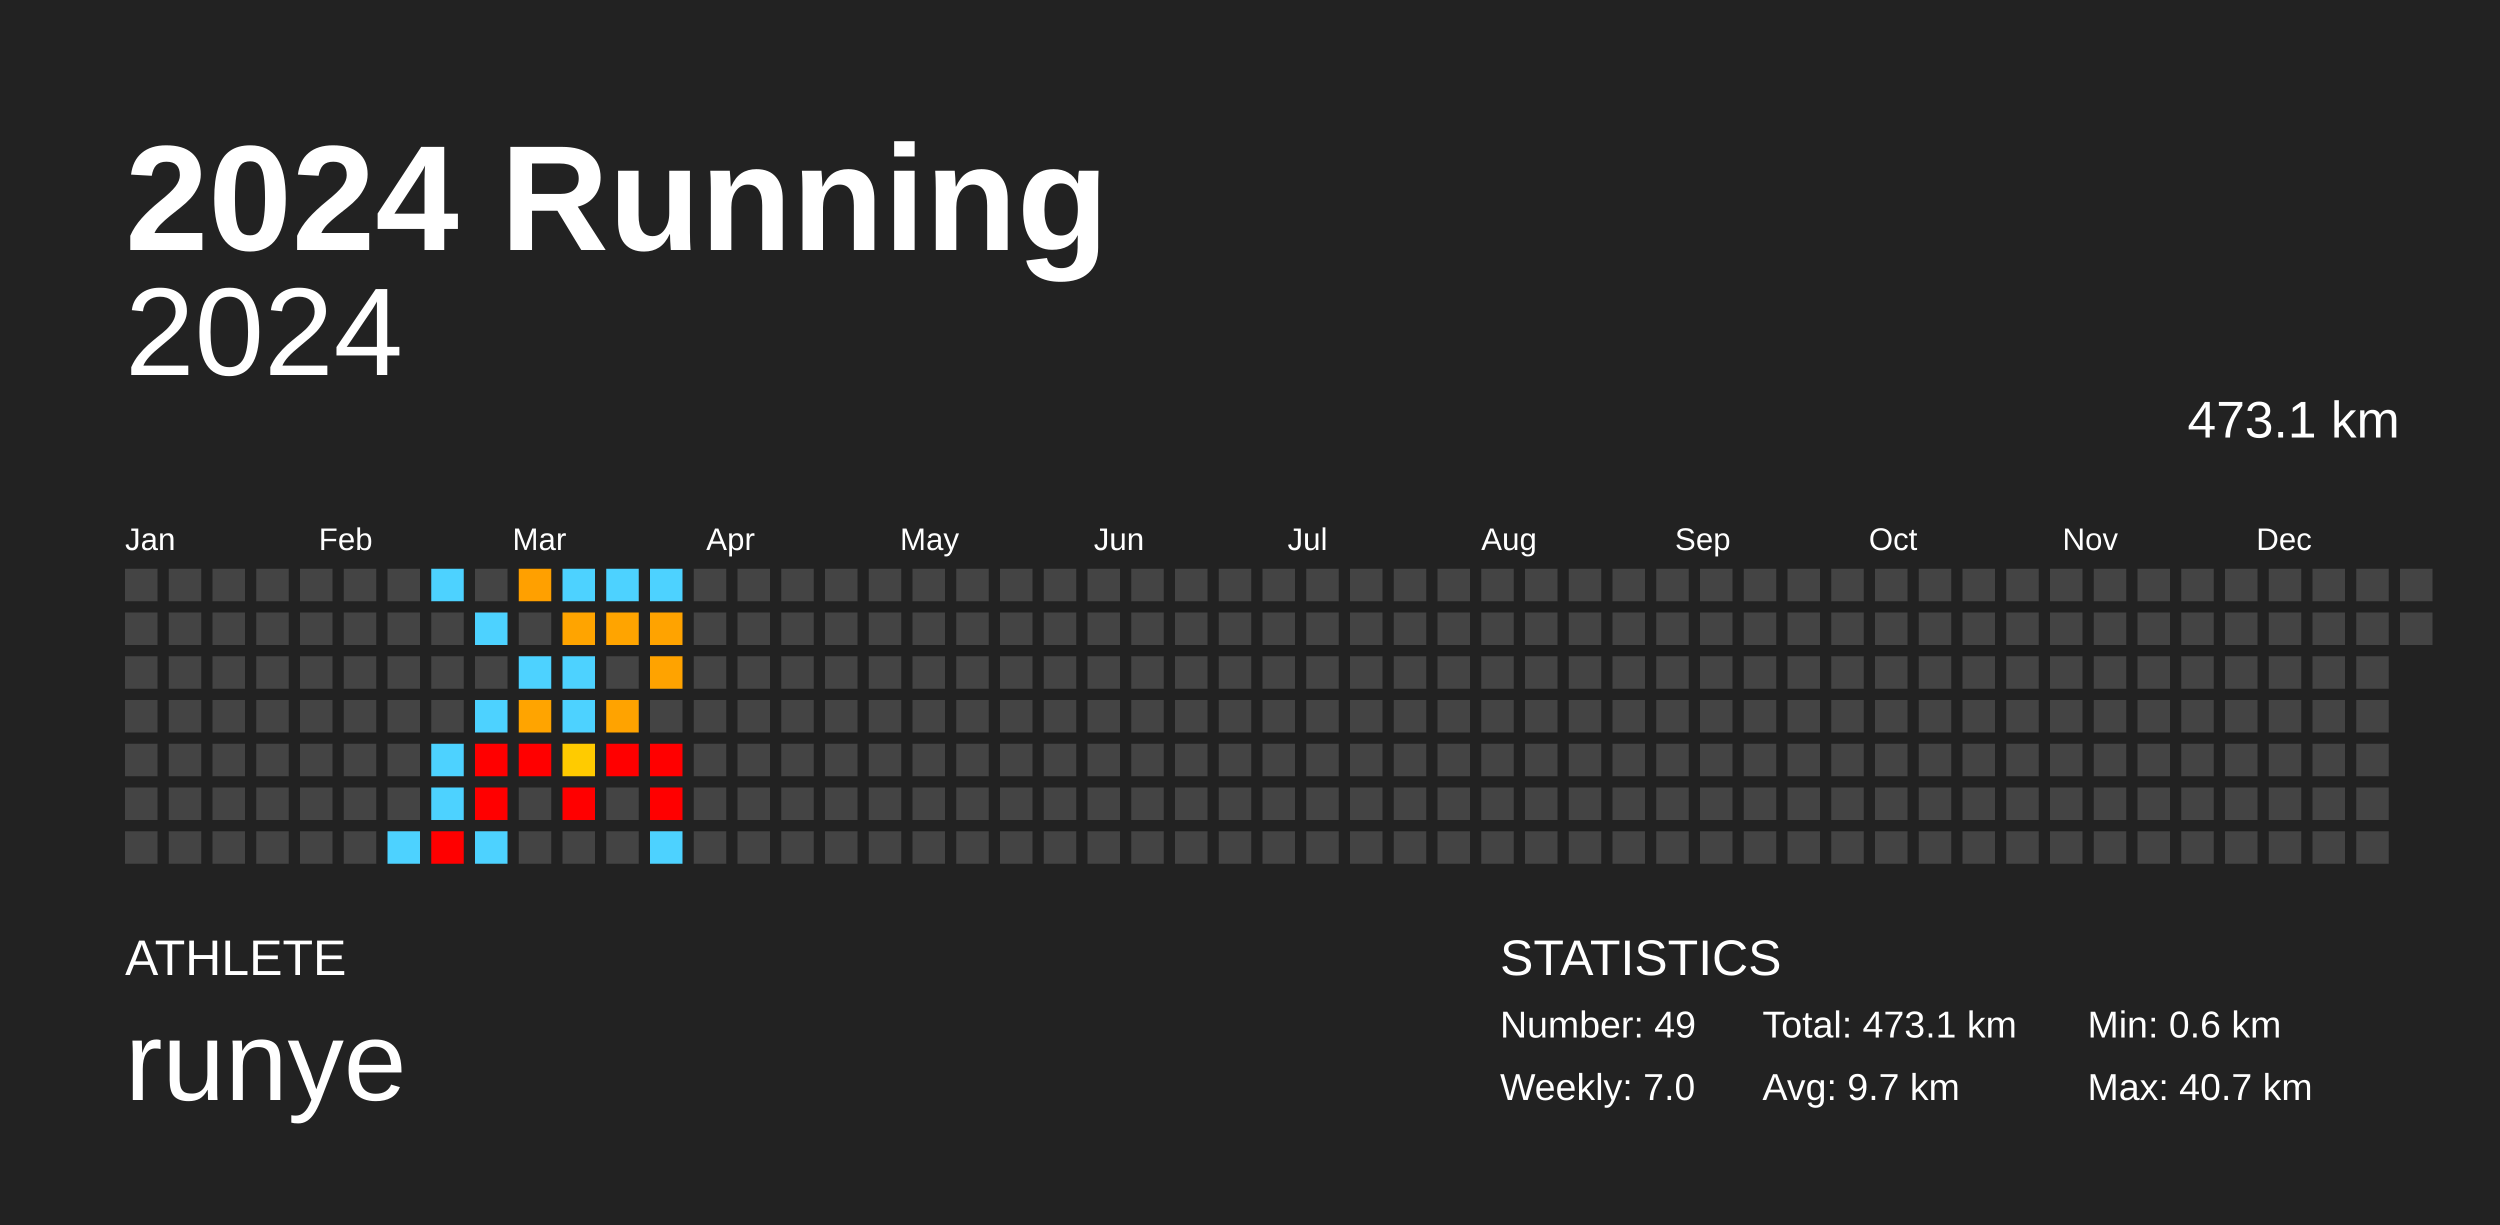
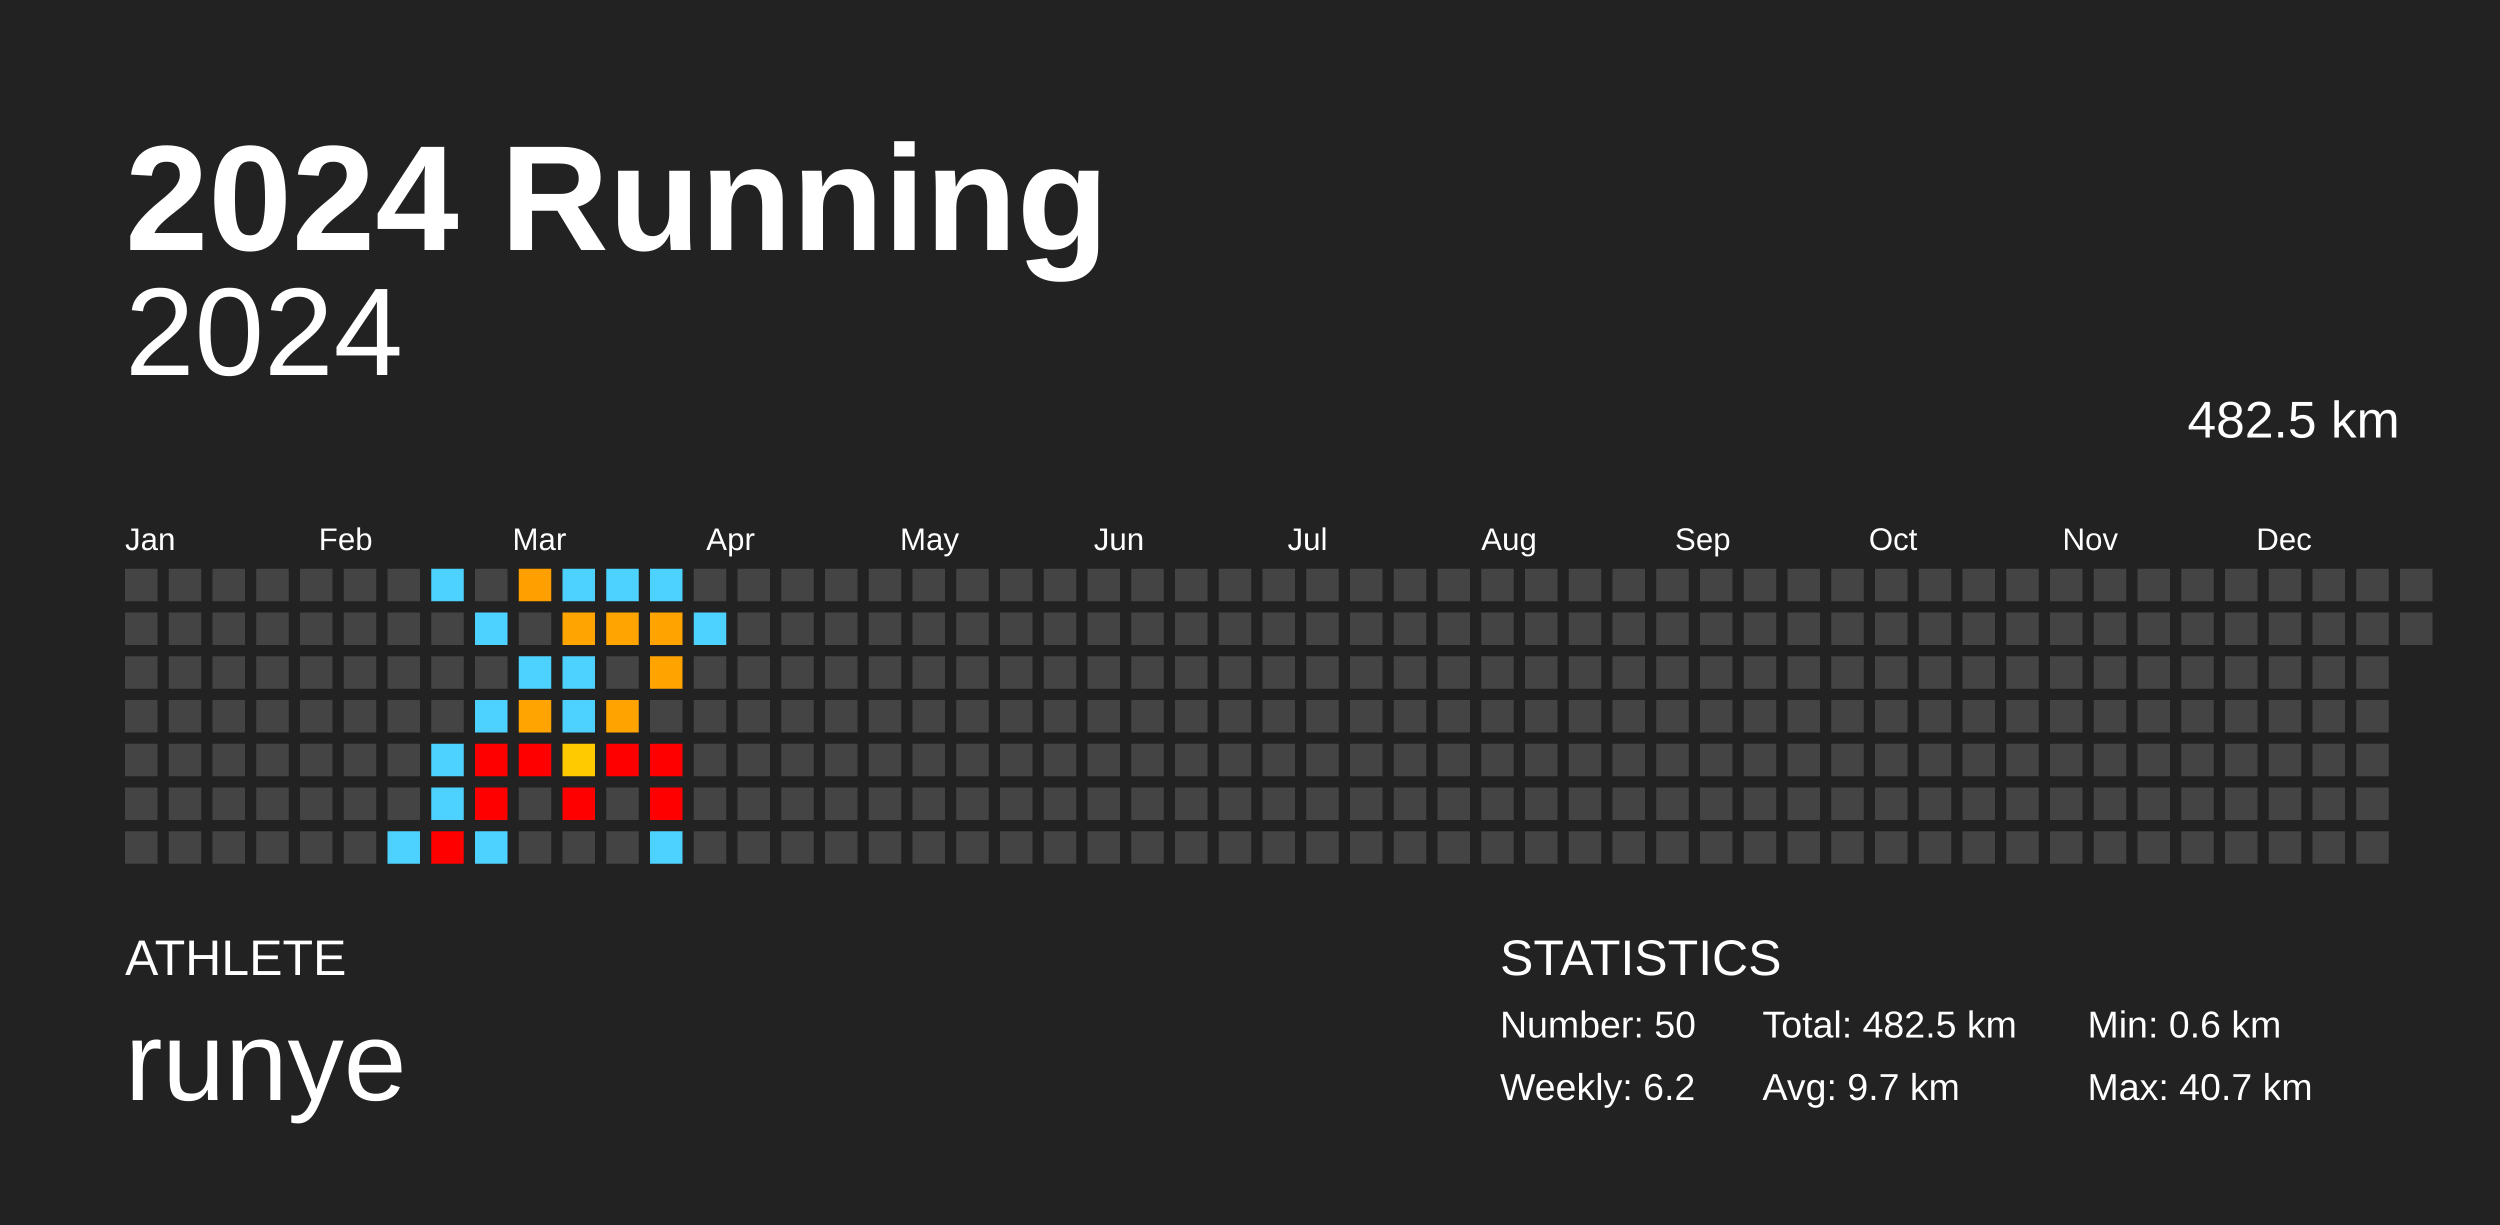
<svg xmlns="http://www.w3.org/2000/svg" baseProfile="full" height="98mm" version="1.1" viewBox="0,0,200,98" width="200mm">
  <defs />
  <rect fill="#222222" height="98" width="200" x="0" y="0" />
  <text fill="#FFFFFF" style="font-size:12px; font-family:Arial; font-weight:bold;" x="10" y="20">2024 Running</text>
  <text fill="#FFFFFF" style="font-size:4px; font-family:Arial" x="10" y="78">ATHLETE</text>
  <text fill="#FFFFFF" style="font-size:9px; font-family:Arial" x="10" y="88">runye</text>
  <text fill="#FFFFFF" style="font-size:4px; font-family:Arial" x="120" y="78">STATISTICS</text>
-   <text fill="#FFFFFF" style="font-size:3px; font-family:Arial" x="120" y="83">Number: 49</text>
-   <text fill="#FFFFFF" style="font-size:3px; font-family:Arial" x="120" y="88">Weekly: 7.0</text>
-   <text fill="#FFFFFF" style="font-size:3px; font-family:Arial" x="141" y="83">Total: 473.1 km</text>
+   <text fill="#FFFFFF" style="font-size:3px; font-family:Arial" x="120" y="83">Number: 50</text>
+   <text fill="#FFFFFF" style="font-size:3px; font-family:Arial" x="120" y="88">Weekly: 6.2</text>
+   <text fill="#FFFFFF" style="font-size:3px; font-family:Arial" x="141" y="83">Total: 482.5 km</text>
  <text fill="#FFFFFF" style="font-size:3px; font-family:Arial" x="141" y="88">Avg: 9.7 km</text>
  <text fill="#FFFFFF" style="font-size:3px; font-family:Arial" x="167" y="83">Min: 0.6 km</text>
  <text fill="#FFFFFF" style="font-size:3px; font-family:Arial" x="167" y="88">Max: 40.7 km</text>
  <text alignment-baseline="hanging" fill="#FFFFFF" style="font-size:10.0px; font-family:Arial;" x="10" y="30">2024</text>
-   <text alignment-baseline="hanging" fill="#FFFFFF" style="font-size:4.125px; font-family:Arial;" x="175" y="35">473.1 km</text>
+   <text alignment-baseline="hanging" fill="#FFFFFF" style="font-size:4.125px; font-family:Arial;" x="175" y="35">482.5 km</text>
  <text fill="#FFFFFF" style="font-size:2.5px; font-family:Arial" x="10.0" y="44">Jan</text>
  <text fill="#FFFFFF" style="font-size:2.5px; font-family:Arial" x="25.5" y="44">Feb</text>
  <text fill="#FFFFFF" style="font-size:2.5px; font-family:Arial" x="41.0" y="44">Mar</text>
  <text fill="#FFFFFF" style="font-size:2.5px; font-family:Arial" x="56.5" y="44">Apr</text>
  <text fill="#FFFFFF" style="font-size:2.5px; font-family:Arial" x="72.0" y="44">May</text>
  <text fill="#FFFFFF" style="font-size:2.5px; font-family:Arial" x="87.5" y="44">Jun</text>
  <text fill="#FFFFFF" style="font-size:2.5px; font-family:Arial" x="103.0" y="44">Jul</text>
  <text fill="#FFFFFF" style="font-size:2.5px; font-family:Arial" x="118.5" y="44">Aug</text>
  <text fill="#FFFFFF" style="font-size:2.5px; font-family:Arial" x="134.0" y="44">Sep</text>
  <text fill="#FFFFFF" style="font-size:2.5px; font-family:Arial" x="149.5" y="44">Oct</text>
  <text fill="#FFFFFF" style="font-size:2.5px; font-family:Arial" x="165.0" y="44">Nov</text>
  <text fill="#FFFFFF" style="font-size:2.5px; font-family:Arial" x="180.5" y="44">Dec</text>
  <rect fill="#444444" height="2.6" width="2.6" x="10.0" y="45.5" />
  <rect fill="#444444" height="2.6" width="2.6" x="10.0" y="49.0" />
  <rect fill="#444444" height="2.6" width="2.6" x="10.0" y="52.5" />
  <rect fill="#444444" height="2.6" width="2.6" x="10.0" y="56.0" />
  <rect fill="#444444" height="2.6" width="2.6" x="10.0" y="59.5" />
  <rect fill="#444444" height="2.6" width="2.6" x="10.0" y="63.0" />
  <rect fill="#444444" height="2.6" width="2.6" x="10.0" y="66.5" />
  <rect fill="#444444" height="2.6" width="2.6" x="13.5" y="45.5" />
  <rect fill="#444444" height="2.6" width="2.6" x="13.5" y="49.0" />
  <rect fill="#444444" height="2.6" width="2.6" x="13.5" y="52.5" />
  <rect fill="#444444" height="2.6" width="2.6" x="13.5" y="56.0" />
  <rect fill="#444444" height="2.6" width="2.6" x="13.5" y="59.5" />
  <rect fill="#444444" height="2.6" width="2.6" x="13.5" y="63.0" />
  <rect fill="#444444" height="2.6" width="2.6" x="13.5" y="66.5" />
  <rect fill="#444444" height="2.6" width="2.6" x="17.0" y="45.5" />
  <rect fill="#444444" height="2.6" width="2.6" x="17.0" y="49.0" />
  <rect fill="#444444" height="2.6" width="2.6" x="17.0" y="52.5" />
  <rect fill="#444444" height="2.6" width="2.6" x="17.0" y="56.0" />
  <rect fill="#444444" height="2.6" width="2.6" x="17.0" y="59.5" />
  <rect fill="#444444" height="2.6" width="2.6" x="17.0" y="63.0" />
  <rect fill="#444444" height="2.6" width="2.6" x="17.0" y="66.5" />
  <rect fill="#444444" height="2.6" width="2.6" x="20.5" y="45.5" />
  <rect fill="#444444" height="2.6" width="2.6" x="20.5" y="49.0" />
  <rect fill="#444444" height="2.6" width="2.6" x="20.5" y="52.5" />
  <rect fill="#444444" height="2.6" width="2.6" x="20.5" y="56.0" />
  <rect fill="#444444" height="2.6" width="2.6" x="20.5" y="59.5" />
  <rect fill="#444444" height="2.6" width="2.6" x="20.5" y="63.0" />
  <rect fill="#444444" height="2.6" width="2.6" x="20.5" y="66.5" />
  <rect fill="#444444" height="2.6" width="2.6" x="24.0" y="45.5" />
  <rect fill="#444444" height="2.6" width="2.6" x="24.0" y="49.0" />
  <rect fill="#444444" height="2.6" width="2.6" x="24.0" y="52.5" />
  <rect fill="#444444" height="2.6" width="2.6" x="24.0" y="56.0" />
  <rect fill="#444444" height="2.6" width="2.6" x="24.0" y="59.5" />
  <rect fill="#444444" height="2.6" width="2.6" x="24.0" y="63.0" />
  <rect fill="#444444" height="2.6" width="2.6" x="24.0" y="66.5" />
  <rect fill="#444444" height="2.6" width="2.6" x="27.5" y="45.5" />
  <rect fill="#444444" height="2.6" width="2.6" x="27.5" y="49.0" />
  <rect fill="#444444" height="2.6" width="2.6" x="27.5" y="52.5" />
  <rect fill="#444444" height="2.6" width="2.6" x="27.5" y="56.0" />
  <rect fill="#444444" height="2.6" width="2.6" x="27.5" y="59.5" />
  <rect fill="#444444" height="2.6" width="2.6" x="27.5" y="63.0" />
  <rect fill="#444444" height="2.6" width="2.6" x="27.5" y="66.5" />
  <rect fill="#444444" height="2.6" width="2.6" x="31.0" y="45.5" />
  <rect fill="#444444" height="2.6" width="2.6" x="31.0" y="49.0" />
  <rect fill="#444444" height="2.6" width="2.6" x="31.0" y="52.5" />
  <rect fill="#444444" height="2.6" width="2.6" x="31.0" y="56.0" />
  <rect fill="#444444" height="2.6" width="2.6" x="31.0" y="59.5" />
  <rect fill="#444444" height="2.6" width="2.6" x="31.0" y="63.0" />
  <rect fill="#4dd2ff" height="2.6" width="2.6" x="31.0" y="66.5" />
  <rect fill="#4dd2ff" height="2.6" width="2.6" x="34.5" y="45.5" />
  <rect fill="#444444" height="2.6" width="2.6" x="34.5" y="49.0" />
  <rect fill="#444444" height="2.6" width="2.6" x="34.5" y="52.5" />
  <rect fill="#444444" height="2.6" width="2.6" x="34.5" y="56.0" />
  <rect fill="#4dd2ff" height="2.6" width="2.6" x="34.5" y="59.5" />
  <rect fill="#4dd2ff" height="2.6" width="2.6" x="34.5" y="63.0" />
  <rect fill="red" height="2.6" width="2.6" x="34.5" y="66.5" />
  <rect fill="#444444" height="2.6" width="2.6" x="38.0" y="45.5" />
  <rect fill="#4dd2ff" height="2.6" width="2.6" x="38.0" y="49.0" />
  <rect fill="#444444" height="2.6" width="2.6" x="38.0" y="52.5" />
  <rect fill="#4dd2ff" height="2.6" width="2.6" x="38.0" y="56.0" />
  <rect fill="red" height="2.6" width="2.6" x="38.0" y="59.5" />
  <rect fill="red" height="2.6" width="2.6" x="38.0" y="63.0" />
  <rect fill="#4dd2ff" height="2.6" width="2.6" x="38.0" y="66.5" />
  <rect fill="#ffa000" height="2.6" width="2.6" x="41.5" y="45.5" />
  <rect fill="#444444" height="2.6" width="2.6" x="41.5" y="49.0" />
  <rect fill="#4dd2ff" height="2.6" width="2.6" x="41.5" y="52.5" />
  <rect fill="#ffa400" height="2.6" width="2.6" x="41.5" y="56.0" />
  <rect fill="red" height="2.6" width="2.6" x="41.5" y="59.5" />
  <rect fill="#444444" height="2.6" width="2.6" x="41.5" y="63.0" />
  <rect fill="#444444" height="2.6" width="2.6" x="41.5" y="66.5" />
  <rect fill="#4dd2ff" height="2.6" width="2.6" x="45.0" y="45.5" />
  <rect fill="#ffa400" height="2.6" width="2.6" x="45.0" y="49.0" />
  <rect fill="#4dd2ff" height="2.6" width="2.6" x="45.0" y="52.5" />
  <rect fill="#4dd2ff" height="2.6" width="2.6" x="45.0" y="56.0" />
  <rect fill="#ffcb00" height="2.6" width="2.6" x="45.0" y="59.5" />
  <rect fill="red" height="2.6" width="2.6" x="45.0" y="63.0" />
  <rect fill="#444444" height="2.6" width="2.6" x="45.0" y="66.5" />
  <rect fill="#4dd2ff" height="2.6" width="2.6" x="48.5" y="45.5" />
  <rect fill="#ffa400" height="2.6" width="2.6" x="48.5" y="49.0" />
  <rect fill="#444444" height="2.6" width="2.6" x="48.5" y="52.5" />
  <rect fill="#ffa300" height="2.6" width="2.6" x="48.5" y="56.0" />
  <rect fill="red" height="2.6" width="2.6" x="48.5" y="59.5" />
  <rect fill="#444444" height="2.6" width="2.6" x="48.5" y="63.0" />
  <rect fill="#444444" height="2.6" width="2.6" x="48.5" y="66.5" />
  <rect fill="#4dd2ff" height="2.6" width="2.6" x="52.0" y="45.5" />
  <rect fill="#ffa300" height="2.6" width="2.6" x="52.0" y="49.0" />
  <rect fill="#ffa300" height="2.6" width="2.6" x="52.0" y="52.5" />
  <rect fill="#444444" height="2.6" width="2.6" x="52.0" y="56.0" />
  <rect fill="red" height="2.6" width="2.6" x="52.0" y="59.5" />
  <rect fill="red" height="2.6" width="2.6" x="52.0" y="63.0" />
  <rect fill="#4dd2ff" height="2.6" width="2.6" x="52.0" y="66.5" />
  <rect fill="#444444" height="2.6" width="2.6" x="55.5" y="45.5" />
-   <rect fill="#444444" height="2.6" width="2.6" x="55.5" y="49.0" />
+   <rect fill="#4dd2ff" height="2.6" width="2.6" x="55.5" y="49.0" />
  <rect fill="#444444" height="2.6" width="2.6" x="55.5" y="52.5" />
  <rect fill="#444444" height="2.6" width="2.6" x="55.5" y="56.0" />
  <rect fill="#444444" height="2.6" width="2.6" x="55.5" y="59.5" />
  <rect fill="#444444" height="2.6" width="2.6" x="55.5" y="63.0" />
  <rect fill="#444444" height="2.6" width="2.6" x="55.5" y="66.5" />
  <rect fill="#444444" height="2.6" width="2.6" x="59.0" y="45.5" />
  <rect fill="#444444" height="2.6" width="2.6" x="59.0" y="49.0" />
  <rect fill="#444444" height="2.6" width="2.6" x="59.0" y="52.5" />
  <rect fill="#444444" height="2.6" width="2.6" x="59.0" y="56.0" />
  <rect fill="#444444" height="2.6" width="2.6" x="59.0" y="59.5" />
  <rect fill="#444444" height="2.6" width="2.6" x="59.0" y="63.0" />
  <rect fill="#444444" height="2.6" width="2.6" x="59.0" y="66.5" />
  <rect fill="#444444" height="2.6" width="2.6" x="62.5" y="45.5" />
  <rect fill="#444444" height="2.6" width="2.6" x="62.5" y="49.0" />
  <rect fill="#444444" height="2.6" width="2.6" x="62.5" y="52.5" />
  <rect fill="#444444" height="2.6" width="2.6" x="62.5" y="56.0" />
  <rect fill="#444444" height="2.6" width="2.6" x="62.5" y="59.5" />
  <rect fill="#444444" height="2.6" width="2.6" x="62.5" y="63.0" />
  <rect fill="#444444" height="2.6" width="2.6" x="62.5" y="66.5" />
  <rect fill="#444444" height="2.6" width="2.6" x="66.0" y="45.5" />
  <rect fill="#444444" height="2.6" width="2.6" x="66.0" y="49.0" />
  <rect fill="#444444" height="2.6" width="2.6" x="66.0" y="52.5" />
  <rect fill="#444444" height="2.6" width="2.6" x="66.0" y="56.0" />
  <rect fill="#444444" height="2.6" width="2.6" x="66.0" y="59.5" />
  <rect fill="#444444" height="2.6" width="2.6" x="66.0" y="63.0" />
  <rect fill="#444444" height="2.6" width="2.6" x="66.0" y="66.5" />
  <rect fill="#444444" height="2.6" width="2.6" x="69.5" y="45.5" />
  <rect fill="#444444" height="2.6" width="2.6" x="69.5" y="49.0" />
  <rect fill="#444444" height="2.6" width="2.6" x="69.5" y="52.5" />
  <rect fill="#444444" height="2.6" width="2.6" x="69.5" y="56.0" />
  <rect fill="#444444" height="2.6" width="2.6" x="69.5" y="59.5" />
  <rect fill="#444444" height="2.6" width="2.6" x="69.5" y="63.0" />
  <rect fill="#444444" height="2.6" width="2.6" x="69.5" y="66.5" />
  <rect fill="#444444" height="2.6" width="2.6" x="73.0" y="45.5" />
  <rect fill="#444444" height="2.6" width="2.6" x="73.0" y="49.0" />
  <rect fill="#444444" height="2.6" width="2.6" x="73.0" y="52.5" />
  <rect fill="#444444" height="2.6" width="2.6" x="73.0" y="56.0" />
  <rect fill="#444444" height="2.6" width="2.6" x="73.0" y="59.5" />
  <rect fill="#444444" height="2.6" width="2.6" x="73.0" y="63.0" />
  <rect fill="#444444" height="2.6" width="2.6" x="73.0" y="66.5" />
  <rect fill="#444444" height="2.6" width="2.6" x="76.5" y="45.5" />
  <rect fill="#444444" height="2.6" width="2.6" x="76.5" y="49.0" />
  <rect fill="#444444" height="2.6" width="2.6" x="76.5" y="52.5" />
  <rect fill="#444444" height="2.6" width="2.6" x="76.5" y="56.0" />
  <rect fill="#444444" height="2.6" width="2.6" x="76.5" y="59.5" />
  <rect fill="#444444" height="2.6" width="2.6" x="76.5" y="63.0" />
  <rect fill="#444444" height="2.6" width="2.6" x="76.5" y="66.5" />
  <rect fill="#444444" height="2.6" width="2.6" x="80.0" y="45.5" />
  <rect fill="#444444" height="2.6" width="2.6" x="80.0" y="49.0" />
  <rect fill="#444444" height="2.6" width="2.6" x="80.0" y="52.5" />
  <rect fill="#444444" height="2.6" width="2.6" x="80.0" y="56.0" />
  <rect fill="#444444" height="2.6" width="2.6" x="80.0" y="59.5" />
  <rect fill="#444444" height="2.6" width="2.6" x="80.0" y="63.0" />
  <rect fill="#444444" height="2.6" width="2.6" x="80.0" y="66.5" />
  <rect fill="#444444" height="2.6" width="2.6" x="83.5" y="45.5" />
  <rect fill="#444444" height="2.6" width="2.6" x="83.5" y="49.0" />
  <rect fill="#444444" height="2.6" width="2.6" x="83.5" y="52.5" />
  <rect fill="#444444" height="2.6" width="2.6" x="83.5" y="56.0" />
  <rect fill="#444444" height="2.6" width="2.6" x="83.5" y="59.5" />
  <rect fill="#444444" height="2.6" width="2.6" x="83.5" y="63.0" />
  <rect fill="#444444" height="2.6" width="2.6" x="83.5" y="66.5" />
  <rect fill="#444444" height="2.6" width="2.6" x="87.0" y="45.5" />
  <rect fill="#444444" height="2.6" width="2.6" x="87.0" y="49.0" />
  <rect fill="#444444" height="2.6" width="2.6" x="87.0" y="52.5" />
  <rect fill="#444444" height="2.6" width="2.6" x="87.0" y="56.0" />
  <rect fill="#444444" height="2.6" width="2.6" x="87.0" y="59.5" />
  <rect fill="#444444" height="2.6" width="2.6" x="87.0" y="63.0" />
  <rect fill="#444444" height="2.6" width="2.6" x="87.0" y="66.5" />
  <rect fill="#444444" height="2.6" width="2.6" x="90.5" y="45.5" />
  <rect fill="#444444" height="2.6" width="2.6" x="90.5" y="49.0" />
  <rect fill="#444444" height="2.6" width="2.6" x="90.5" y="52.5" />
  <rect fill="#444444" height="2.6" width="2.6" x="90.5" y="56.0" />
  <rect fill="#444444" height="2.6" width="2.6" x="90.5" y="59.5" />
  <rect fill="#444444" height="2.6" width="2.6" x="90.5" y="63.0" />
  <rect fill="#444444" height="2.6" width="2.6" x="90.5" y="66.5" />
  <rect fill="#444444" height="2.6" width="2.6" x="94.0" y="45.5" />
  <rect fill="#444444" height="2.6" width="2.6" x="94.0" y="49.0" />
  <rect fill="#444444" height="2.6" width="2.6" x="94.0" y="52.5" />
  <rect fill="#444444" height="2.6" width="2.6" x="94.0" y="56.0" />
  <rect fill="#444444" height="2.6" width="2.6" x="94.0" y="59.5" />
  <rect fill="#444444" height="2.6" width="2.6" x="94.0" y="63.0" />
  <rect fill="#444444" height="2.6" width="2.6" x="94.0" y="66.5" />
  <rect fill="#444444" height="2.6" width="2.6" x="97.5" y="45.5" />
  <rect fill="#444444" height="2.6" width="2.6" x="97.5" y="49.0" />
  <rect fill="#444444" height="2.6" width="2.6" x="97.5" y="52.5" />
  <rect fill="#444444" height="2.6" width="2.6" x="97.5" y="56.0" />
  <rect fill="#444444" height="2.6" width="2.6" x="97.5" y="59.5" />
  <rect fill="#444444" height="2.6" width="2.6" x="97.5" y="63.0" />
  <rect fill="#444444" height="2.6" width="2.6" x="97.5" y="66.5" />
  <rect fill="#444444" height="2.6" width="2.6" x="101.0" y="45.5" />
  <rect fill="#444444" height="2.6" width="2.6" x="101.0" y="49.0" />
  <rect fill="#444444" height="2.6" width="2.6" x="101.0" y="52.5" />
  <rect fill="#444444" height="2.6" width="2.6" x="101.0" y="56.0" />
  <rect fill="#444444" height="2.6" width="2.6" x="101.0" y="59.5" />
  <rect fill="#444444" height="2.6" width="2.6" x="101.0" y="63.0" />
  <rect fill="#444444" height="2.6" width="2.6" x="101.0" y="66.5" />
  <rect fill="#444444" height="2.6" width="2.6" x="104.5" y="45.5" />
  <rect fill="#444444" height="2.6" width="2.6" x="104.5" y="49.0" />
  <rect fill="#444444" height="2.6" width="2.6" x="104.5" y="52.5" />
  <rect fill="#444444" height="2.6" width="2.6" x="104.5" y="56.0" />
  <rect fill="#444444" height="2.6" width="2.6" x="104.5" y="59.5" />
  <rect fill="#444444" height="2.6" width="2.6" x="104.5" y="63.0" />
  <rect fill="#444444" height="2.6" width="2.6" x="104.5" y="66.5" />
  <rect fill="#444444" height="2.6" width="2.6" x="108.0" y="45.5" />
  <rect fill="#444444" height="2.6" width="2.6" x="108.0" y="49.0" />
  <rect fill="#444444" height="2.6" width="2.6" x="108.0" y="52.5" />
  <rect fill="#444444" height="2.6" width="2.6" x="108.0" y="56.0" />
  <rect fill="#444444" height="2.6" width="2.6" x="108.0" y="59.5" />
  <rect fill="#444444" height="2.6" width="2.6" x="108.0" y="63.0" />
  <rect fill="#444444" height="2.6" width="2.6" x="108.0" y="66.5" />
  <rect fill="#444444" height="2.6" width="2.6" x="111.5" y="45.5" />
  <rect fill="#444444" height="2.6" width="2.6" x="111.5" y="49.0" />
  <rect fill="#444444" height="2.6" width="2.6" x="111.5" y="52.5" />
  <rect fill="#444444" height="2.6" width="2.6" x="111.5" y="56.0" />
  <rect fill="#444444" height="2.6" width="2.6" x="111.5" y="59.5" />
  <rect fill="#444444" height="2.6" width="2.6" x="111.5" y="63.0" />
  <rect fill="#444444" height="2.6" width="2.6" x="111.5" y="66.5" />
  <rect fill="#444444" height="2.6" width="2.6" x="115.0" y="45.5" />
  <rect fill="#444444" height="2.6" width="2.6" x="115.0" y="49.0" />
  <rect fill="#444444" height="2.6" width="2.6" x="115.0" y="52.5" />
  <rect fill="#444444" height="2.6" width="2.6" x="115.0" y="56.0" />
  <rect fill="#444444" height="2.6" width="2.6" x="115.0" y="59.5" />
  <rect fill="#444444" height="2.6" width="2.6" x="115.0" y="63.0" />
  <rect fill="#444444" height="2.6" width="2.6" x="115.0" y="66.5" />
  <rect fill="#444444" height="2.6" width="2.6" x="118.5" y="45.5" />
  <rect fill="#444444" height="2.6" width="2.6" x="118.5" y="49.0" />
  <rect fill="#444444" height="2.6" width="2.6" x="118.5" y="52.5" />
  <rect fill="#444444" height="2.6" width="2.6" x="118.5" y="56.0" />
  <rect fill="#444444" height="2.6" width="2.6" x="118.5" y="59.5" />
  <rect fill="#444444" height="2.6" width="2.6" x="118.5" y="63.0" />
  <rect fill="#444444" height="2.6" width="2.6" x="118.5" y="66.5" />
  <rect fill="#444444" height="2.6" width="2.6" x="122.0" y="45.5" />
  <rect fill="#444444" height="2.6" width="2.6" x="122.0" y="49.0" />
  <rect fill="#444444" height="2.6" width="2.6" x="122.0" y="52.5" />
  <rect fill="#444444" height="2.6" width="2.6" x="122.0" y="56.0" />
  <rect fill="#444444" height="2.6" width="2.6" x="122.0" y="59.5" />
  <rect fill="#444444" height="2.6" width="2.6" x="122.0" y="63.0" />
  <rect fill="#444444" height="2.6" width="2.6" x="122.0" y="66.5" />
  <rect fill="#444444" height="2.6" width="2.6" x="125.5" y="45.5" />
  <rect fill="#444444" height="2.6" width="2.6" x="125.5" y="49.0" />
  <rect fill="#444444" height="2.6" width="2.6" x="125.5" y="52.5" />
  <rect fill="#444444" height="2.6" width="2.6" x="125.5" y="56.0" />
  <rect fill="#444444" height="2.6" width="2.6" x="125.5" y="59.5" />
  <rect fill="#444444" height="2.6" width="2.6" x="125.5" y="63.0" />
  <rect fill="#444444" height="2.6" width="2.6" x="125.5" y="66.5" />
  <rect fill="#444444" height="2.6" width="2.6" x="129.0" y="45.5" />
  <rect fill="#444444" height="2.6" width="2.6" x="129.0" y="49.0" />
  <rect fill="#444444" height="2.6" width="2.6" x="129.0" y="52.5" />
  <rect fill="#444444" height="2.6" width="2.6" x="129.0" y="56.0" />
  <rect fill="#444444" height="2.6" width="2.6" x="129.0" y="59.5" />
  <rect fill="#444444" height="2.6" width="2.6" x="129.0" y="63.0" />
  <rect fill="#444444" height="2.6" width="2.6" x="129.0" y="66.5" />
  <rect fill="#444444" height="2.6" width="2.6" x="132.5" y="45.5" />
  <rect fill="#444444" height="2.6" width="2.6" x="132.5" y="49.0" />
  <rect fill="#444444" height="2.6" width="2.6" x="132.5" y="52.5" />
  <rect fill="#444444" height="2.6" width="2.6" x="132.5" y="56.0" />
  <rect fill="#444444" height="2.6" width="2.6" x="132.5" y="59.5" />
  <rect fill="#444444" height="2.6" width="2.6" x="132.5" y="63.0" />
  <rect fill="#444444" height="2.6" width="2.6" x="132.5" y="66.5" />
  <rect fill="#444444" height="2.6" width="2.6" x="136.0" y="45.5" />
  <rect fill="#444444" height="2.6" width="2.6" x="136.0" y="49.0" />
  <rect fill="#444444" height="2.6" width="2.6" x="136.0" y="52.5" />
  <rect fill="#444444" height="2.6" width="2.6" x="136.0" y="56.0" />
  <rect fill="#444444" height="2.6" width="2.6" x="136.0" y="59.5" />
  <rect fill="#444444" height="2.6" width="2.6" x="136.0" y="63.0" />
  <rect fill="#444444" height="2.6" width="2.6" x="136.0" y="66.5" />
  <rect fill="#444444" height="2.6" width="2.6" x="139.5" y="45.5" />
  <rect fill="#444444" height="2.6" width="2.6" x="139.5" y="49.0" />
  <rect fill="#444444" height="2.6" width="2.6" x="139.5" y="52.5" />
  <rect fill="#444444" height="2.6" width="2.6" x="139.5" y="56.0" />
  <rect fill="#444444" height="2.6" width="2.6" x="139.5" y="59.5" />
  <rect fill="#444444" height="2.6" width="2.6" x="139.5" y="63.0" />
  <rect fill="#444444" height="2.6" width="2.6" x="139.5" y="66.5" />
  <rect fill="#444444" height="2.6" width="2.6" x="143.0" y="45.5" />
  <rect fill="#444444" height="2.6" width="2.6" x="143.0" y="49.0" />
  <rect fill="#444444" height="2.6" width="2.6" x="143.0" y="52.5" />
  <rect fill="#444444" height="2.6" width="2.6" x="143.0" y="56.0" />
  <rect fill="#444444" height="2.6" width="2.6" x="143.0" y="59.5" />
  <rect fill="#444444" height="2.6" width="2.6" x="143.0" y="63.0" />
  <rect fill="#444444" height="2.6" width="2.6" x="143.0" y="66.5" />
  <rect fill="#444444" height="2.6" width="2.6" x="146.5" y="45.5" />
  <rect fill="#444444" height="2.6" width="2.6" x="146.5" y="49.0" />
  <rect fill="#444444" height="2.6" width="2.6" x="146.5" y="52.5" />
  <rect fill="#444444" height="2.6" width="2.6" x="146.5" y="56.0" />
  <rect fill="#444444" height="2.6" width="2.6" x="146.5" y="59.5" />
  <rect fill="#444444" height="2.6" width="2.6" x="146.5" y="63.0" />
  <rect fill="#444444" height="2.6" width="2.6" x="146.5" y="66.5" />
  <rect fill="#444444" height="2.6" width="2.6" x="150.0" y="45.5" />
  <rect fill="#444444" height="2.6" width="2.6" x="150.0" y="49.0" />
  <rect fill="#444444" height="2.6" width="2.6" x="150.0" y="52.5" />
  <rect fill="#444444" height="2.6" width="2.6" x="150.0" y="56.0" />
  <rect fill="#444444" height="2.6" width="2.6" x="150.0" y="59.5" />
  <rect fill="#444444" height="2.6" width="2.6" x="150.0" y="63.0" />
  <rect fill="#444444" height="2.6" width="2.6" x="150.0" y="66.5" />
  <rect fill="#444444" height="2.6" width="2.6" x="153.5" y="45.5" />
  <rect fill="#444444" height="2.6" width="2.6" x="153.5" y="49.0" />
  <rect fill="#444444" height="2.6" width="2.6" x="153.5" y="52.5" />
  <rect fill="#444444" height="2.6" width="2.6" x="153.5" y="56.0" />
  <rect fill="#444444" height="2.6" width="2.6" x="153.5" y="59.5" />
  <rect fill="#444444" height="2.6" width="2.6" x="153.5" y="63.0" />
  <rect fill="#444444" height="2.6" width="2.6" x="153.5" y="66.5" />
  <rect fill="#444444" height="2.6" width="2.6" x="157.0" y="45.5" />
  <rect fill="#444444" height="2.6" width="2.6" x="157.0" y="49.0" />
  <rect fill="#444444" height="2.6" width="2.6" x="157.0" y="52.5" />
  <rect fill="#444444" height="2.6" width="2.6" x="157.0" y="56.0" />
  <rect fill="#444444" height="2.6" width="2.6" x="157.0" y="59.5" />
  <rect fill="#444444" height="2.6" width="2.6" x="157.0" y="63.0" />
  <rect fill="#444444" height="2.6" width="2.6" x="157.0" y="66.5" />
  <rect fill="#444444" height="2.6" width="2.6" x="160.5" y="45.5" />
  <rect fill="#444444" height="2.6" width="2.6" x="160.5" y="49.0" />
  <rect fill="#444444" height="2.6" width="2.6" x="160.5" y="52.5" />
  <rect fill="#444444" height="2.6" width="2.6" x="160.5" y="56.0" />
  <rect fill="#444444" height="2.6" width="2.6" x="160.5" y="59.5" />
  <rect fill="#444444" height="2.6" width="2.6" x="160.5" y="63.0" />
  <rect fill="#444444" height="2.6" width="2.6" x="160.5" y="66.5" />
  <rect fill="#444444" height="2.6" width="2.6" x="164.0" y="45.5" />
  <rect fill="#444444" height="2.6" width="2.6" x="164.0" y="49.0" />
  <rect fill="#444444" height="2.6" width="2.6" x="164.0" y="52.5" />
  <rect fill="#444444" height="2.6" width="2.6" x="164.0" y="56.0" />
  <rect fill="#444444" height="2.6" width="2.6" x="164.0" y="59.5" />
  <rect fill="#444444" height="2.6" width="2.6" x="164.0" y="63.0" />
  <rect fill="#444444" height="2.6" width="2.6" x="164.0" y="66.5" />
  <rect fill="#444444" height="2.6" width="2.6" x="167.5" y="45.5" />
  <rect fill="#444444" height="2.6" width="2.6" x="167.5" y="49.0" />
  <rect fill="#444444" height="2.6" width="2.6" x="167.5" y="52.5" />
  <rect fill="#444444" height="2.6" width="2.6" x="167.5" y="56.0" />
  <rect fill="#444444" height="2.6" width="2.6" x="167.5" y="59.5" />
  <rect fill="#444444" height="2.6" width="2.6" x="167.5" y="63.0" />
  <rect fill="#444444" height="2.6" width="2.6" x="167.5" y="66.5" />
  <rect fill="#444444" height="2.6" width="2.6" x="171.0" y="45.5" />
  <rect fill="#444444" height="2.6" width="2.6" x="171.0" y="49.0" />
  <rect fill="#444444" height="2.6" width="2.6" x="171.0" y="52.5" />
  <rect fill="#444444" height="2.6" width="2.6" x="171.0" y="56.0" />
  <rect fill="#444444" height="2.6" width="2.6" x="171.0" y="59.5" />
  <rect fill="#444444" height="2.6" width="2.6" x="171.0" y="63.0" />
  <rect fill="#444444" height="2.6" width="2.6" x="171.0" y="66.5" />
  <rect fill="#444444" height="2.6" width="2.6" x="174.5" y="45.5" />
  <rect fill="#444444" height="2.6" width="2.6" x="174.5" y="49.0" />
  <rect fill="#444444" height="2.6" width="2.6" x="174.5" y="52.5" />
  <rect fill="#444444" height="2.6" width="2.6" x="174.5" y="56.0" />
  <rect fill="#444444" height="2.6" width="2.6" x="174.5" y="59.5" />
  <rect fill="#444444" height="2.6" width="2.6" x="174.5" y="63.0" />
  <rect fill="#444444" height="2.6" width="2.6" x="174.5" y="66.5" />
  <rect fill="#444444" height="2.6" width="2.6" x="178.0" y="45.5" />
  <rect fill="#444444" height="2.6" width="2.6" x="178.0" y="49.0" />
  <rect fill="#444444" height="2.6" width="2.6" x="178.0" y="52.5" />
  <rect fill="#444444" height="2.6" width="2.6" x="178.0" y="56.0" />
  <rect fill="#444444" height="2.6" width="2.6" x="178.0" y="59.5" />
  <rect fill="#444444" height="2.6" width="2.6" x="178.0" y="63.0" />
  <rect fill="#444444" height="2.6" width="2.6" x="178.0" y="66.5" />
  <rect fill="#444444" height="2.6" width="2.6" x="181.5" y="45.5" />
  <rect fill="#444444" height="2.6" width="2.6" x="181.5" y="49.0" />
  <rect fill="#444444" height="2.6" width="2.6" x="181.5" y="52.5" />
  <rect fill="#444444" height="2.6" width="2.6" x="181.5" y="56.0" />
  <rect fill="#444444" height="2.6" width="2.6" x="181.5" y="59.5" />
  <rect fill="#444444" height="2.6" width="2.6" x="181.5" y="63.0" />
  <rect fill="#444444" height="2.6" width="2.6" x="181.5" y="66.5" />
  <rect fill="#444444" height="2.6" width="2.6" x="185.0" y="45.5" />
  <rect fill="#444444" height="2.6" width="2.6" x="185.0" y="49.0" />
  <rect fill="#444444" height="2.6" width="2.6" x="185.0" y="52.5" />
  <rect fill="#444444" height="2.6" width="2.6" x="185.0" y="56.0" />
  <rect fill="#444444" height="2.6" width="2.6" x="185.0" y="59.5" />
  <rect fill="#444444" height="2.6" width="2.6" x="185.0" y="63.0" />
  <rect fill="#444444" height="2.6" width="2.6" x="185.0" y="66.5" />
  <rect fill="#444444" height="2.6" width="2.6" x="188.5" y="45.5" />
  <rect fill="#444444" height="2.6" width="2.6" x="188.5" y="49.0" />
  <rect fill="#444444" height="2.6" width="2.6" x="188.5" y="52.5" />
  <rect fill="#444444" height="2.6" width="2.6" x="188.5" y="56.0" />
  <rect fill="#444444" height="2.6" width="2.6" x="188.5" y="59.5" />
  <rect fill="#444444" height="2.6" width="2.6" x="188.5" y="63.0" />
  <rect fill="#444444" height="2.6" width="2.6" x="188.5" y="66.5" />
  <rect fill="#444444" height="2.6" width="2.6" x="192.0" y="45.5" />
  <rect fill="#444444" height="2.6" width="2.6" x="192.0" y="49.0" />
</svg>
